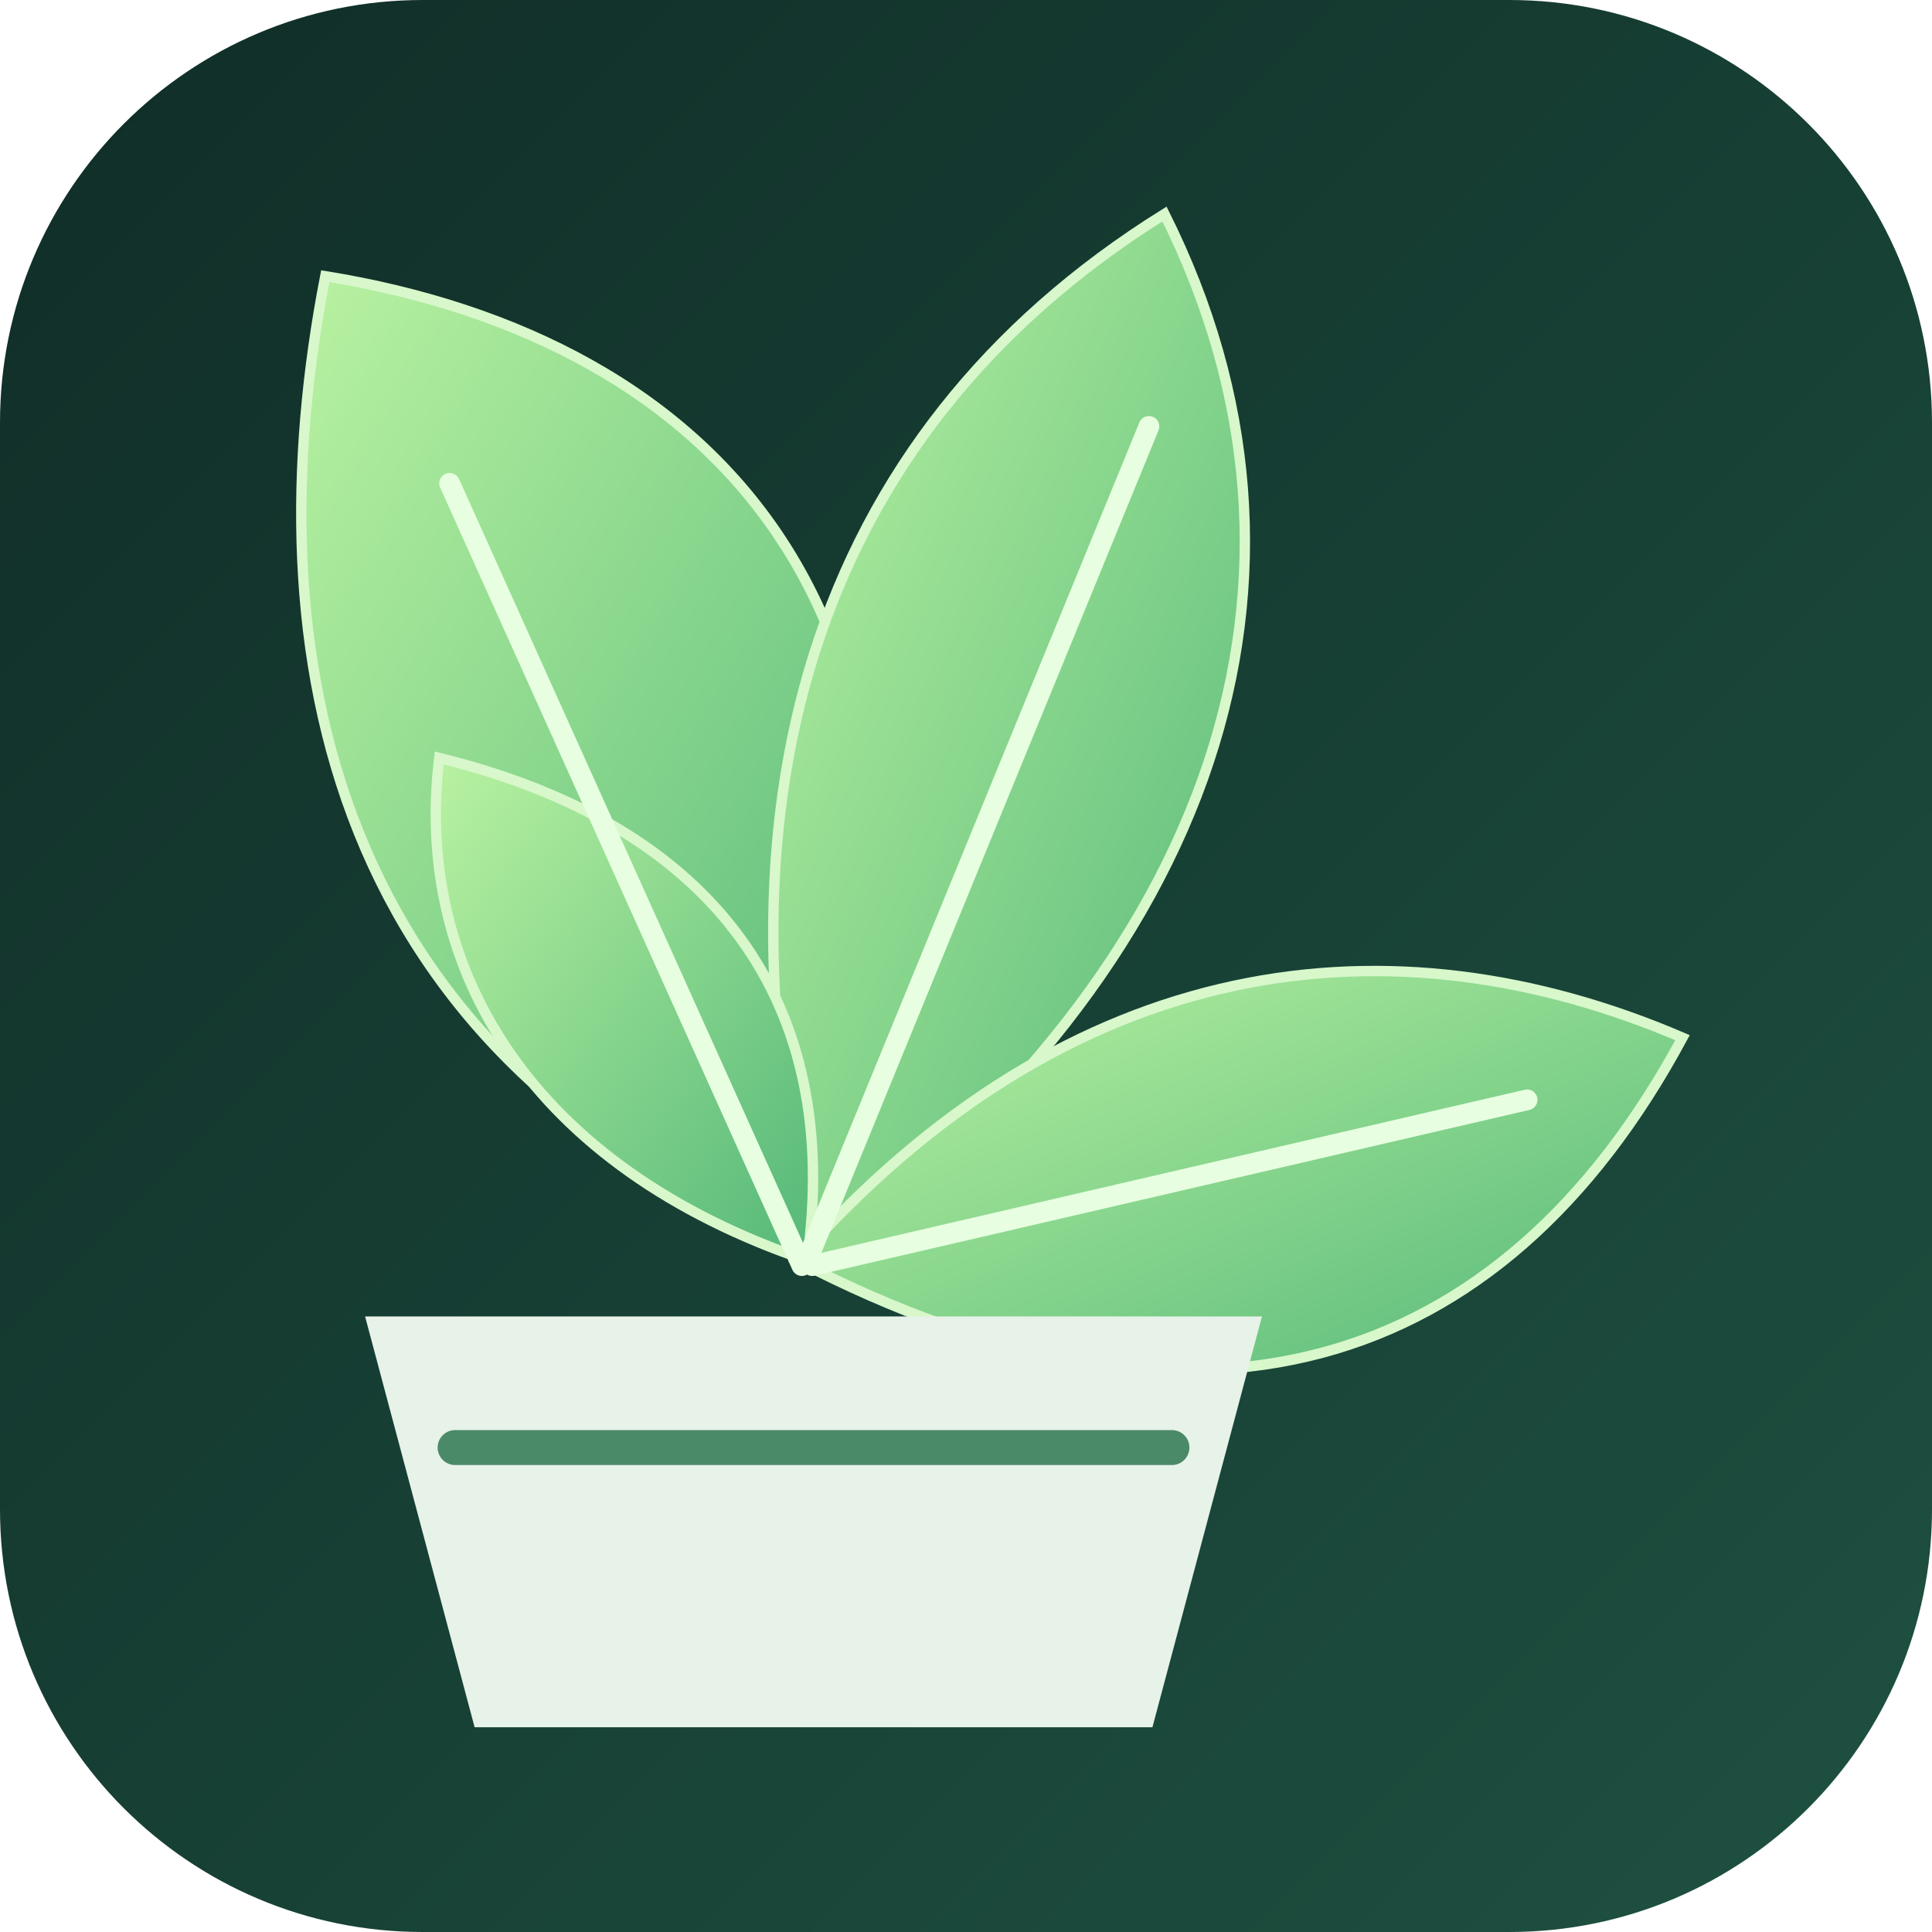
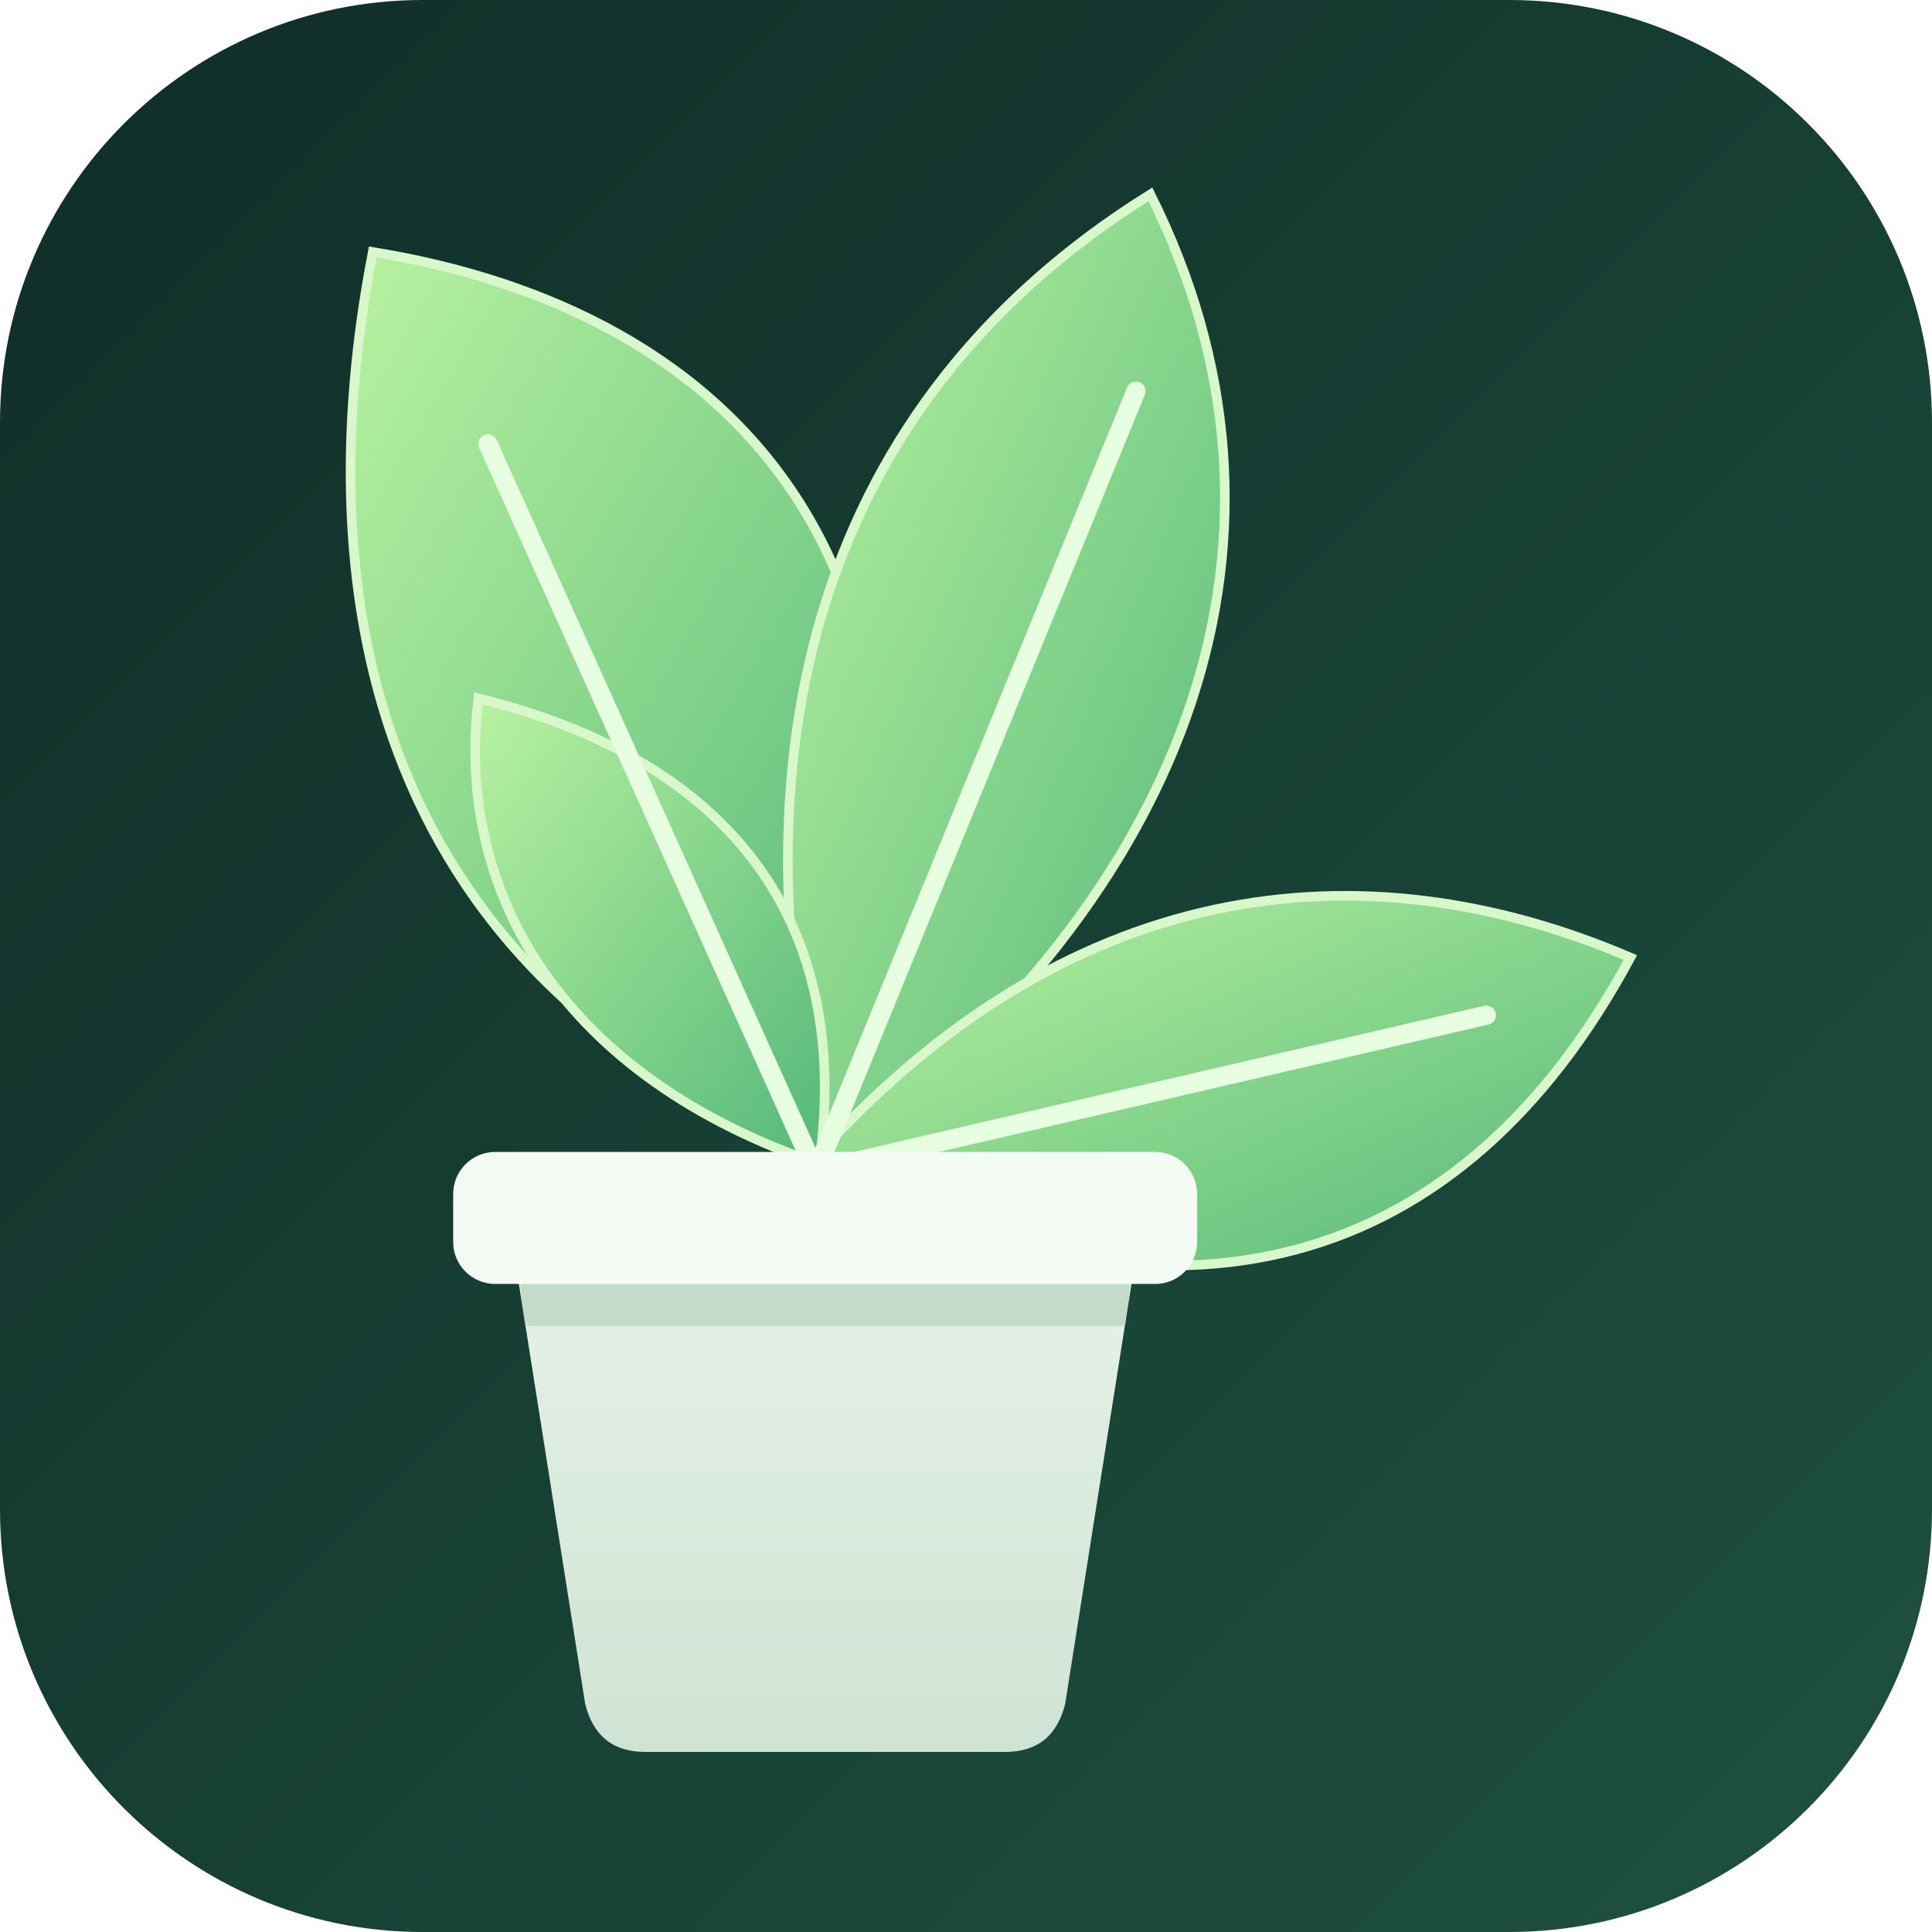
<svg xmlns="http://www.w3.org/2000/svg" viewBox="0 0 256 256" width="256" height="256">
  <defs>
    <linearGradient id="pm-bg" x1="0" y1="0" x2="1" y2="1">
      <stop offset="0" stop-color="#102d27" />
      <stop offset="1" stop-color="#1e5141" />
+     </linearGradient>
+     <linearGradient id="pm-pot" x1="0" y1="0" x2="0" y2="1">
+       <stop offset="0" stop-color="#e7f2e8" />
+       <stop offset="1" stop-color="#cfe3d4" />
    </linearGradient>
    <linearGradient id="pm-leaf" x1="0" y1="0" x2="1" y2="1">
      <stop offset="0" stop-color="#b9f2a1" />
      <stop offset="1" stop-color="#55b879" />
    </linearGradient>
  </defs>
  <rect id="pm-tile" width="256" height="256" rx="56" fill="url(#pm-bg)" />
-   <g id="pm-plant" transform="translate(11.7 -16.6) scale(.858)" fill="url(#pm-leaf)" stroke="#d8f7cb" stroke-width="2">
+   <g id="pm-plant" transform="translate(20.3 -15.9) scale(.795)" fill="url(#pm-leaf)" stroke="#d8f7cb" stroke-width="2">
    <g transform="translate(111 214) scale(.8) translate(-111 -214)">
      <path d="M112 212C18 176 4 96 18 24c74 12 132 65 94 188Z" />
      <path d="M113 214C91 128 111 55 180 12c35 70 10 145-67 202Z" />
      <path d="M109 214C162 154 224 147 280 171c-35 65-94 83-171 43Z" />
      <path d="M111 214C58 196 35 158 40 117c53 13 78 47 71 97Z" />
      <path d="M110 215L42 64M111 214L177 53M112 215L250 183" fill="none" stroke="#e7ffe0" stroke-width="4" stroke-linecap="round" />
    </g>
-     <g transform="translate(112 224) scale(1.35) translate(-112 -224)">
-       <path d="M62 224h100l-12 45H74Z" fill="#e7f2e8" stroke="#e7f2e8" />
-       <path d="M71 238h82" fill="none" stroke="#4b8a68" stroke-width="4" stroke-linecap="round" />
+     <g stroke="none">
+       <path d="M60 228H164L152 304Q150 312 142 312H82Q74 312 72 304Z" fill="url(#pm-pot)" />
+       <path d="M61 233H163L162 241H62Z" fill="#a9cbb2" opacity=".55" />
+       <rect x="50" y="212" width="124" height="22" rx="7" fill="#f4faf4" />
    </g>
  </g>
</svg>
